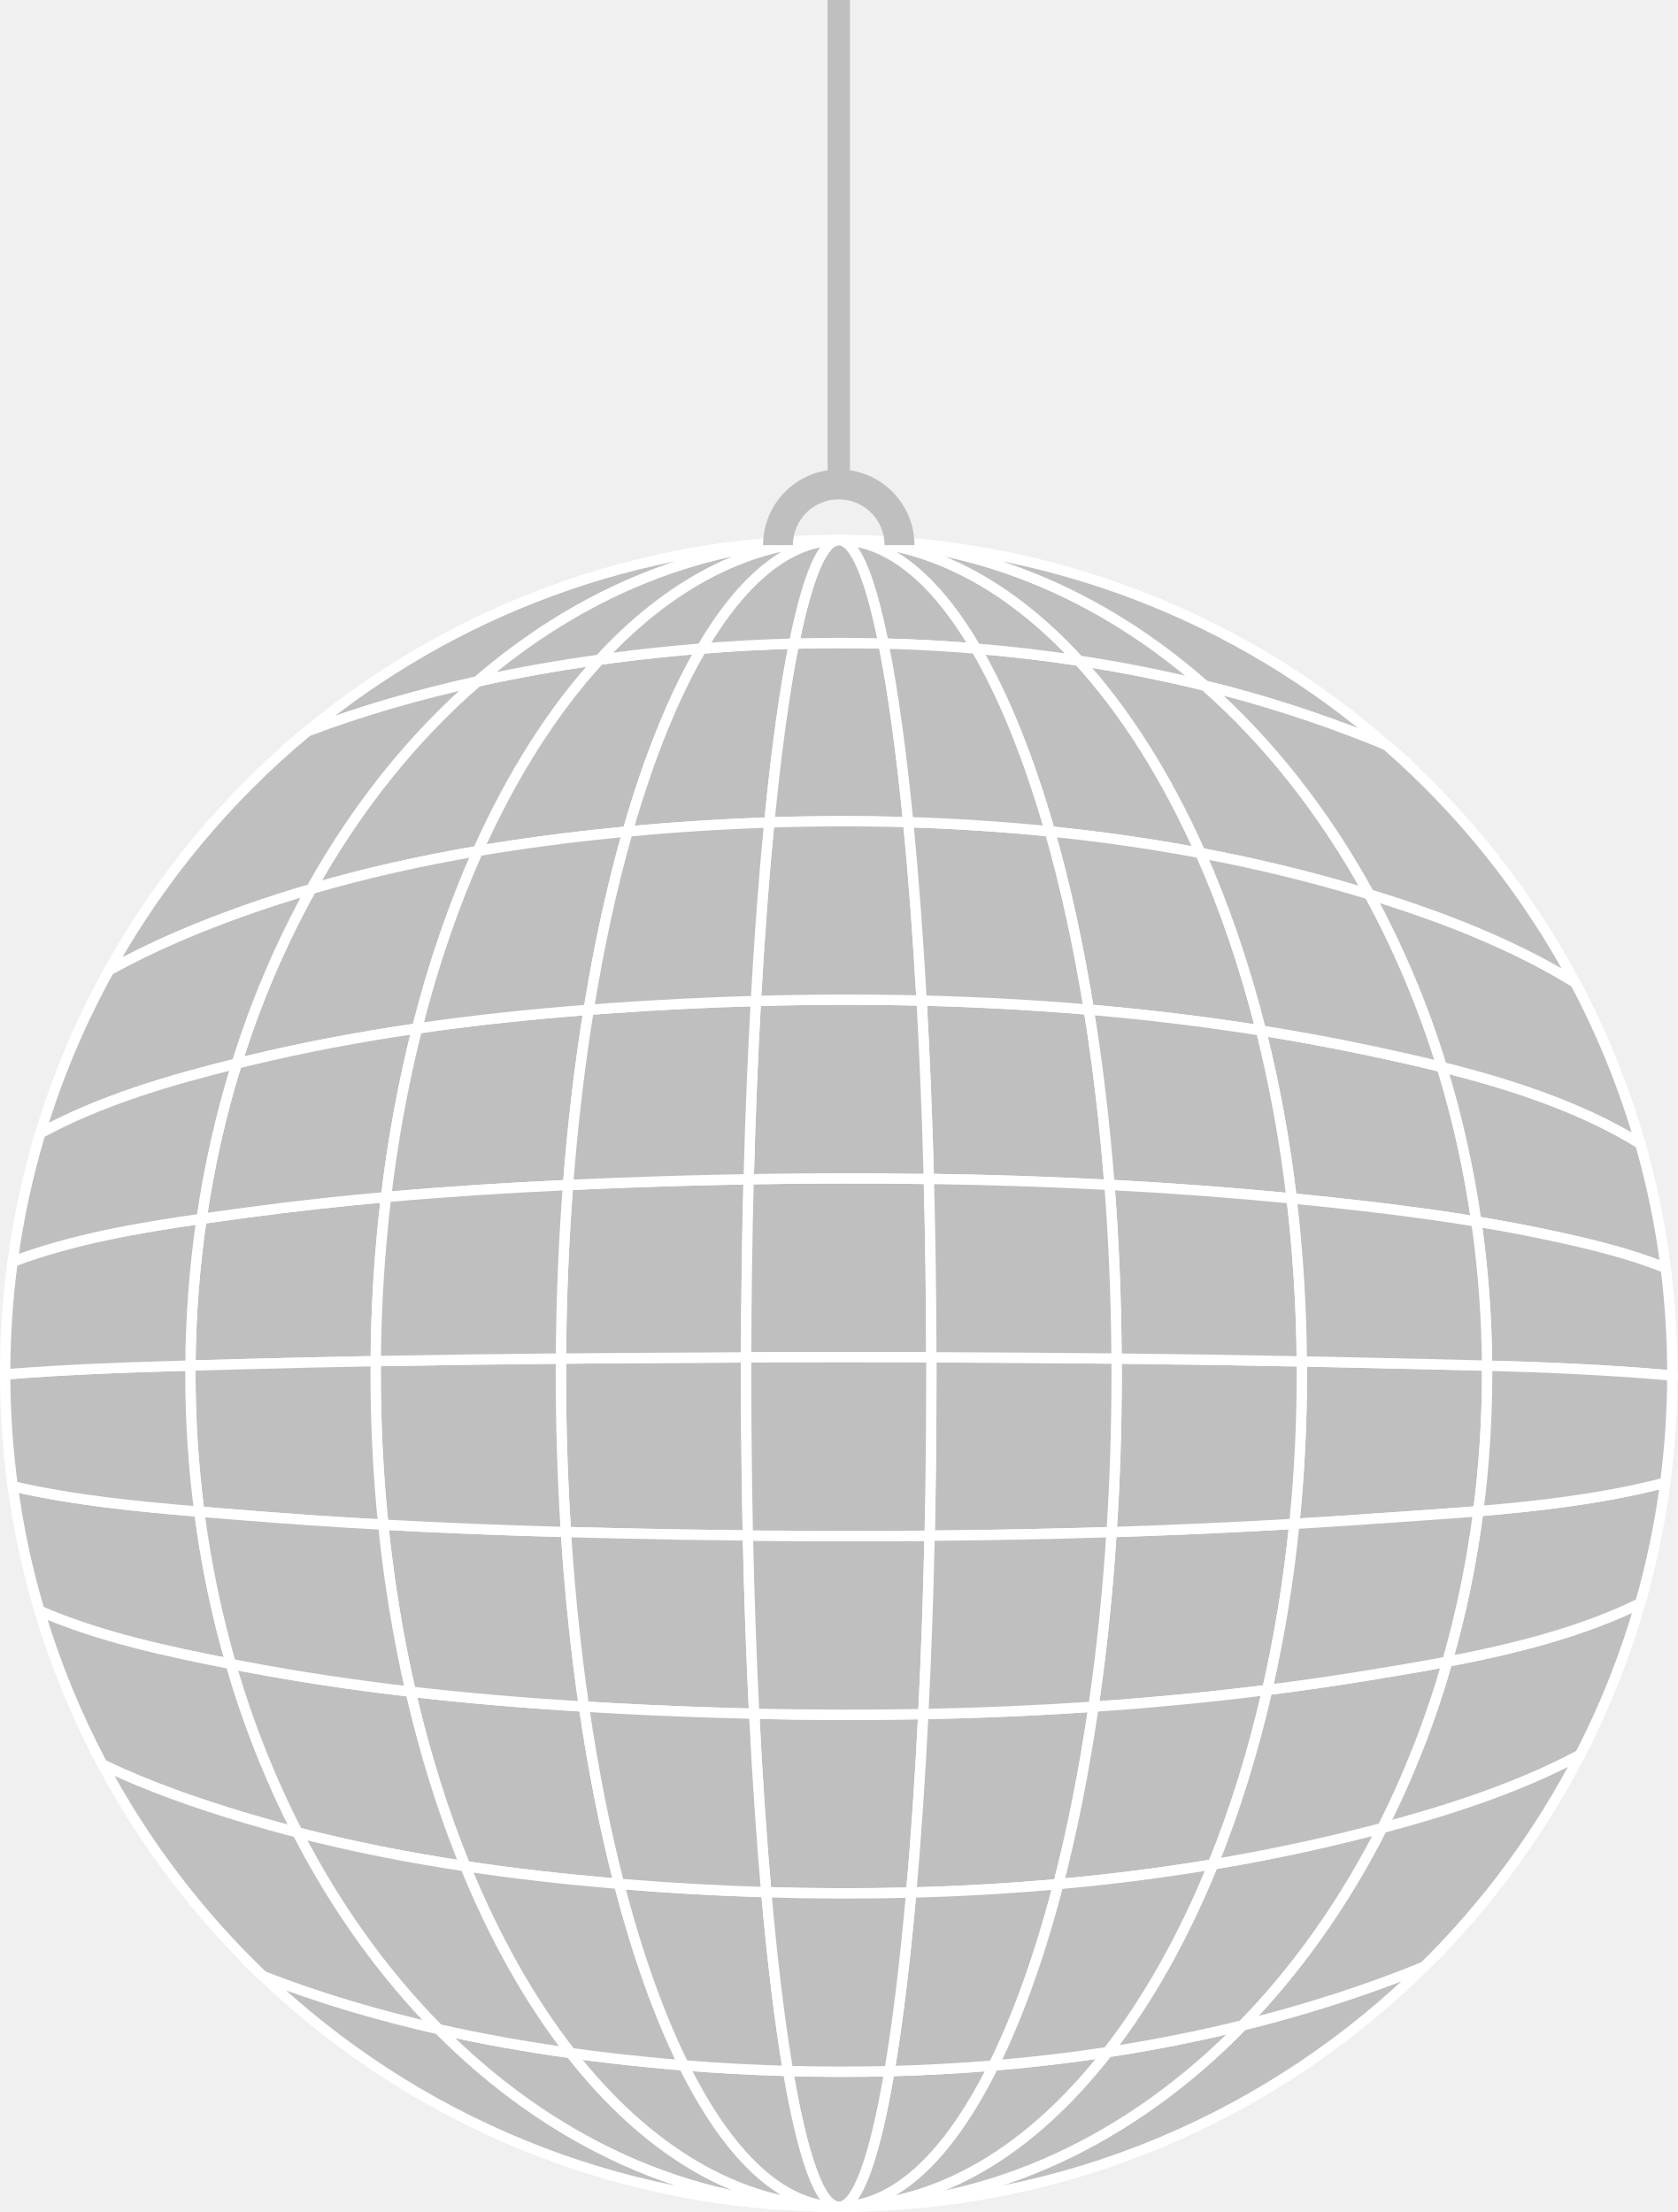
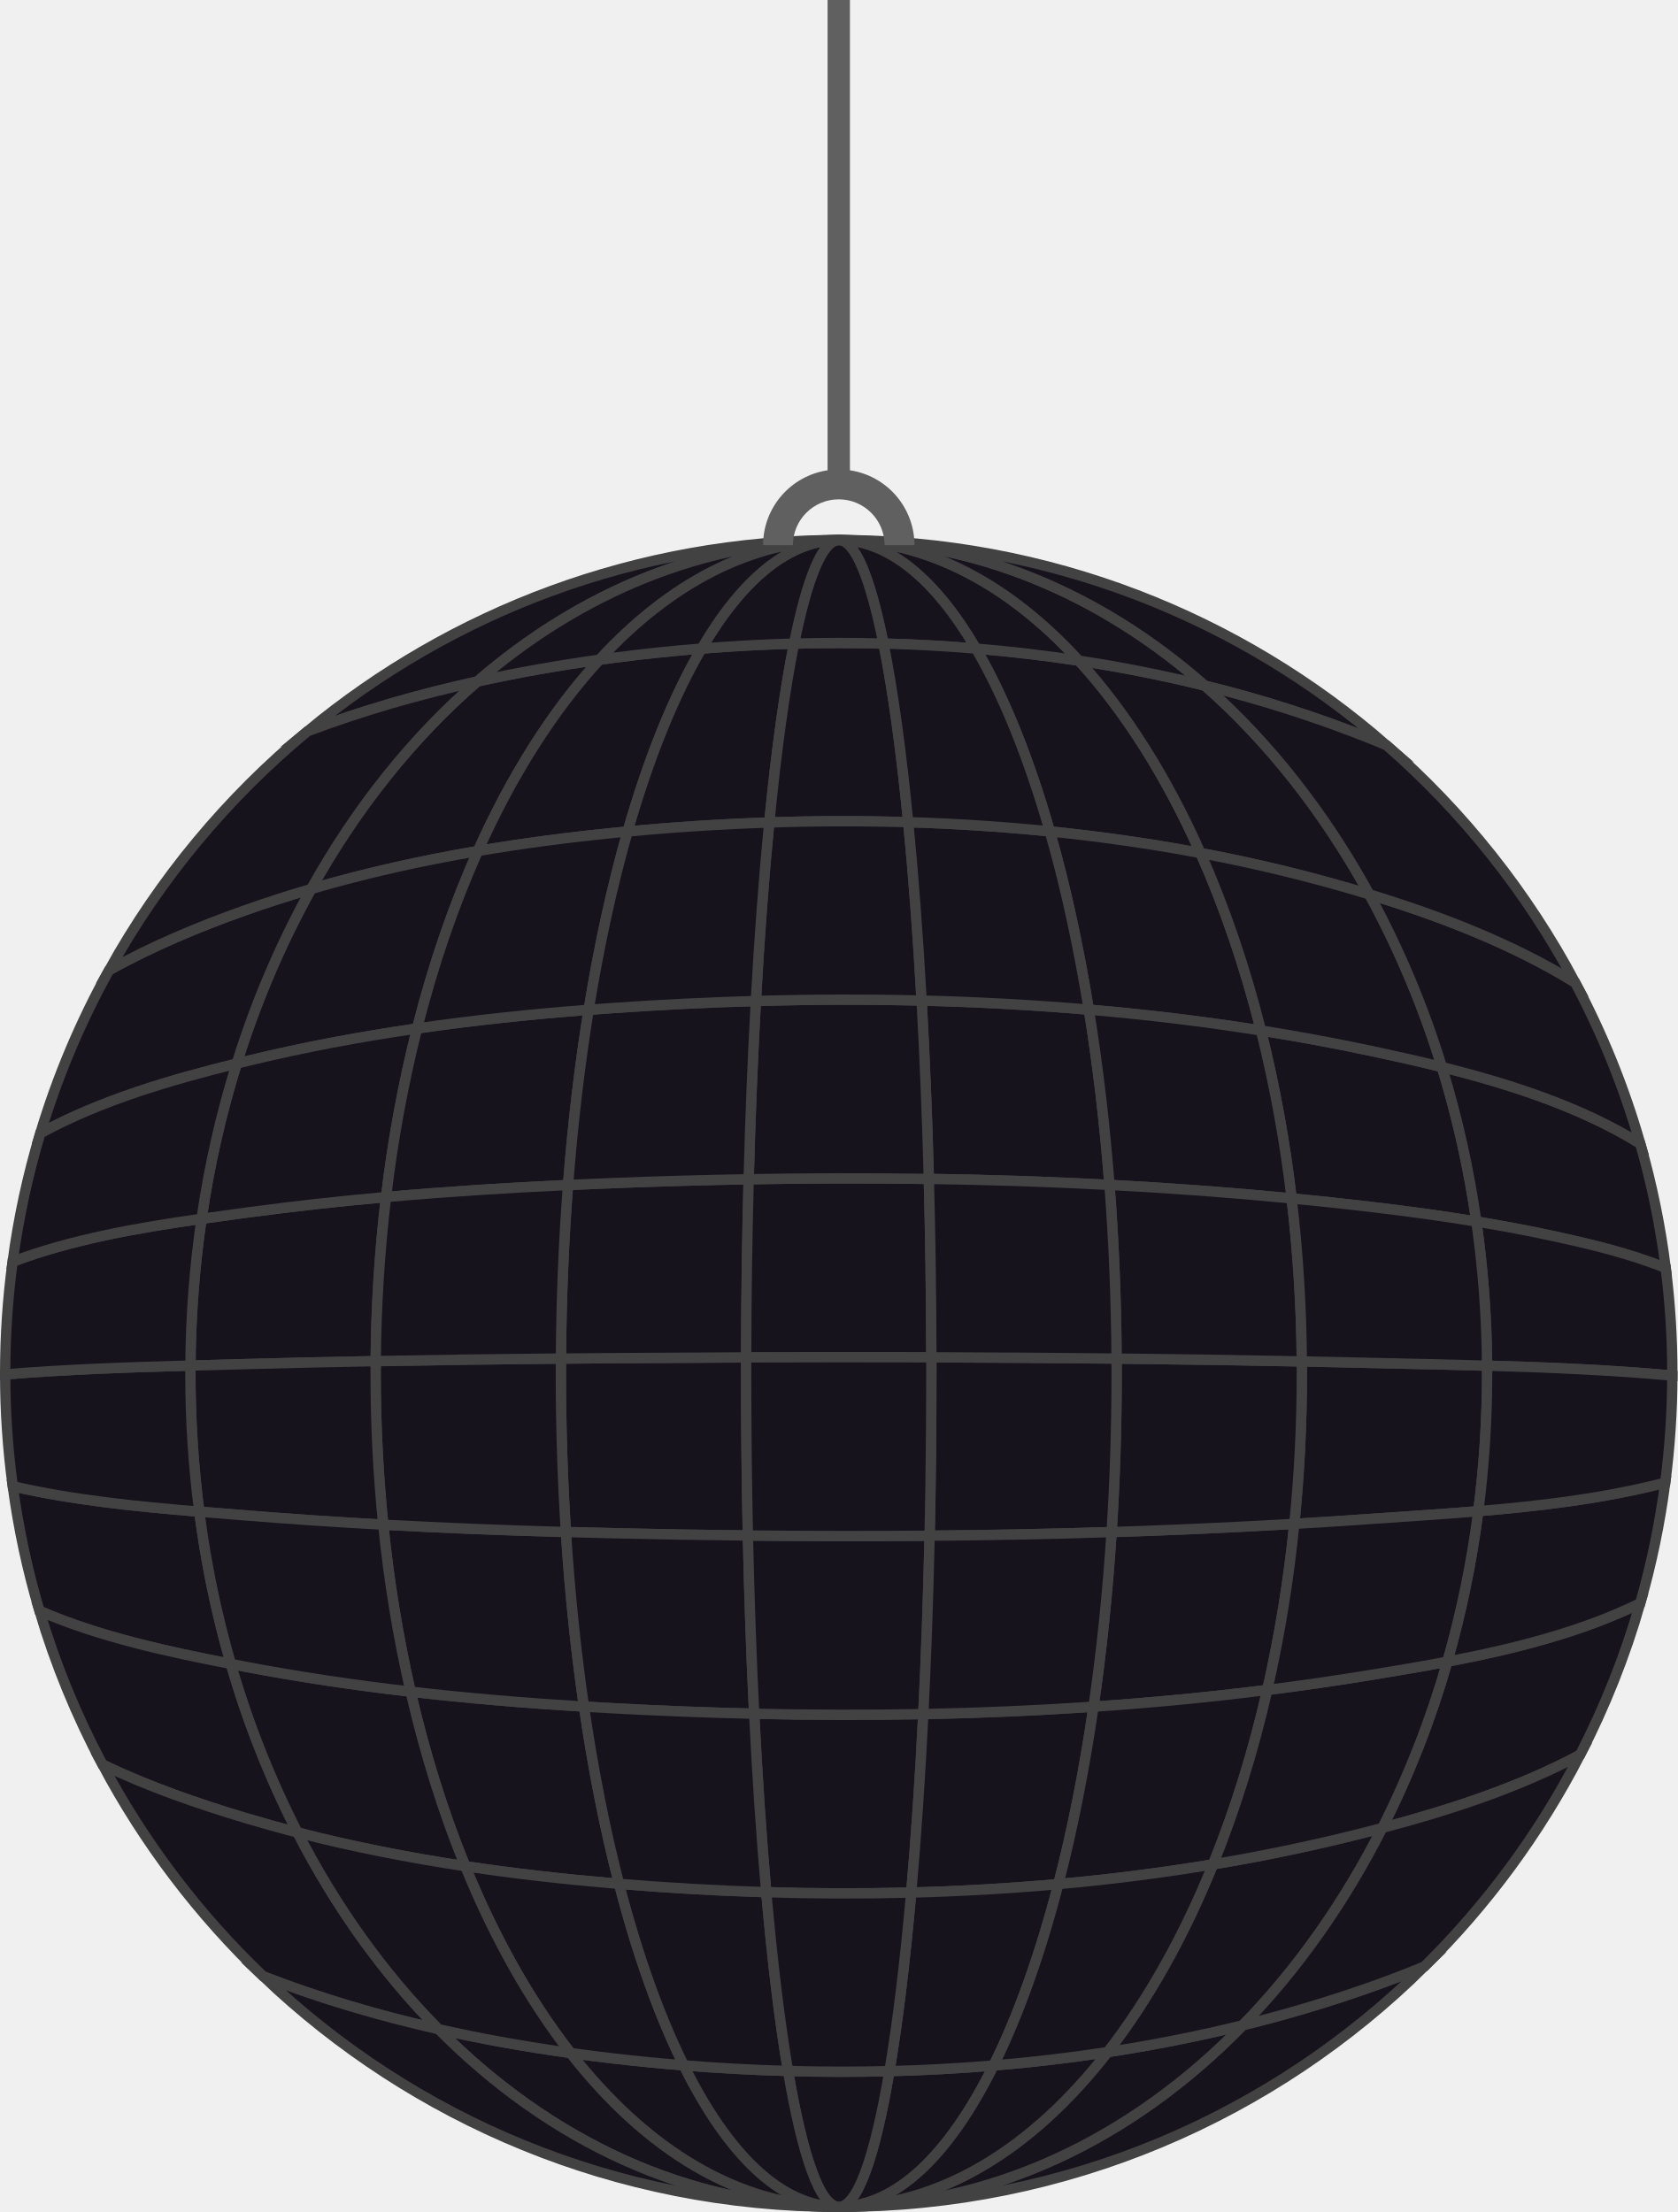
<svg xmlns="http://www.w3.org/2000/svg" id="Fewer_Facets" data-name="Fewer Facets" viewBox="0 0 1950.67 2572.83">
  <defs>
    <style>
        .facet, .hangar{
-             fill: #bfbfbf;
-             transform: translateY(-100%);
+             fill: #16131d;
+             

-             animation: slide-in 4s forwards;  
+             
+         }
+ 
+         .hangar {
+             fill: #606060;
        }

        .glowing-facet-1 {
-             fill: #bfbfbf;
-             transform: translateY(-100%);
-             animation: filter-animation-1 2.5s 8s infinite, slide-in 4s forwards;  
+             fill: #16131d;
+             
+             animation: filter-animation-1 2s 2s infinite; 
        }

        @keyframes filter-animation-1 {
-             0% {fill: #bfbfbf;}
-             33% { fill: #bfbfbf;}
-             66% { fill: #bfbfbf;}
-             100% { fill: #22DA63;}
+             0% {fill: #16131d;}
+             33% { fill: #16131d;}
+             66% { fill: #16131d;}
+             100% {fill: #8EFCA1;}
        }

        .glowing-facet-2 {
-             fill: #bfbfbf;
-             transform: translateY(-100%);
-             animation: filter-animation-2 2.5s 8s infinite, slide-in 4s forwards;
+             fill: #16131d;
+             
+             animation: filter-animation-2 2s 2s infinite;
        }

        @keyframes filter-animation-2 {
-             0% {fill: #bfbfbf;}
-             33% { fill: #009FFF}
-             66% { fill: #bfbfbf;}
-             100% { fill: #bfbfbf;}
+             0% {fill: #16131d;}
+             33% { fill: #A18EFC}
+             66% { fill: #16131d;}
+             100% { fill: #16131d;}
        }

        .glowing-facet-3 {
-             fill: #bfbfbf;
-             transform: translateY(-100%);
-             animation: filter-animation-3 2.5s 8s infinite, slide-in 4s forwards;
+             fill: #16131d;
+             
+             animation: filter-animation-3 2s 2s infinite;
        }

        @keyframes filter-animation-3 {
-             0% {fill: #bfbfbf;}
-             33% {fill: #bfbfbf;}
-             66% {fill: #FC7E00;}
-             100% {fill: #bfbfbf;}
+             0% {fill: #16131d;}
+             33% {fill: #16131d;}
+             66% {fill: #FCA18E}
+             100% {fill: #16131d;}
        }

        .facet, .glowing-facet-1, .glowing-facet-2, .glowing-facet-3, hangar{
-             stroke:#fff;
+             stroke:#424242;
            stroke-miterlimit:10;
            stroke-width:12px;
            
        }

        @keyframes slide-in {
            100% {transform: translateY(-1%);}
        }

    </style>
  </defs>
  <path class="glowing-facet-1" d="M1491,1252.62a1558,1558,0,0,1,35.65,195.27q45.41,4.38,90.65,9.69c41.48,4.88,82.93,10.45,124.15,17.22a1178.79,1178.79,0,0,0-40.08-179.69c-28-7-55.84-13.15-82.68-18.85Q1555.26,1262.78,1491,1252.62Z" transform="translate(-24.67 -54)" />
  <path class="facet" d="M1538.46,1637.49q.06,7,.06,14a1736.5,1736.5,0,0,1-8.76,174.94q44.16-2.58,88.26-5.69c41.19-2.92,83.35-5.53,125.66-9.06a1248.92,1248.92,0,0,0,10.25-160.19c0-3,0-6,0-9.06-44.08-1.24-88.15-2.09-132.07-3.14Q1580.14,1638.31,1538.46,1637.49Z" transform="translate(-24.67 -54)" />
  <path class="glowing-facet-2" d="M1296.24,2039.1q101.43-6.91,202.08-19.48a1589.11,1589.11,0,0,0,31.44-193.18q-106.12,6.22-212.5,9.55C1312.72,1906.74,1305.61,1974.74,1296.24,2039.1Z" transform="translate(-24.67 -54)" />
  <path class="facet" d="M1538.46,1637.49q-107.68-2.15-215.41-3.3.06,8.64.06,17.31c0,63.09-2,124.77-5.85,184.49q106.35-3.39,212.5-9.55a1736.5,1736.5,0,0,0,8.76-174.94Q1538.52,1644.48,1538.46,1637.49Z" transform="translate(-24.67 -54)" />
  <path class="glowing-facet-1" d="M502.14,2021.61c16.66,72.53,38.07,140.63,63.53,203,56.84,8.57,114,15,171.14,19.86l7.75.64c-16.29-63-30-132.16-40.82-206.15C636.45,2034.92,569.15,2029.35,502.14,2021.61Z" transform="translate(-24.67 -54)" />
  <path class="facet" d="M901.65,2047.25c3.72,74.69,8.46,144.37,14.05,207.62q84.06,2.52,168.56.4c5.6-63.23,10.34-132.91,14.06-207.59Q999.92,2049.58,901.65,2047.25Z" transform="translate(-24.67 -54)" />
  <path class="glowing-facet-3" d="M1098.32,2047.68c-3.72,74.68-8.46,144.36-14.06,207.59q85.7-2.25,171.11-9.84c16.31-63,30.09-132.27,40.87-206.33Q1197.48,2045.85,1098.32,2047.68Z" transform="translate(-24.67 -54)" />
  <path class="facet" d="M682.73,1835.91c-70.83-2-141.65-4.7-212.4-8.54a1585.9,1585.9,0,0,0,31.81,194.24c67,7.74,134.31,13.31,201.6,17.39C694.38,1974.64,687.27,1906.65,682.73,1835.91Z" transform="translate(-24.67 -54)" />
  <path class="facet" d="M1255.37,2245.43q90.5-8.14,179.84-22.92c25.31-62.4,46.58-130.45,63.11-202.89q-100.56,12.66-202.08,19.48C1285.46,2113.16,1271.68,2182.39,1255.37,2245.43Z" transform="translate(-24.67 -54)" />
  <path class="glowing-facet-2" d="M721.87,821.3c-46.57,6.47-94.29,14.79-142.15,25.35-75.1,65-140.61,146.82-193.23,241.35,63.55-18.55,128.44-33,193.92-44.16C619.88,955.64,667.77,880.15,721.87,821.3Z" transform="translate(-24.67 -54)" />
  <path class="facet" d="M737.52,1022.81q8.51-.85,17-1.65c24.26-84.95,53.34-157.16,86-212.82q-51.18,4.1-101.65,10.67-8.46,1.11-17,2.29c-54.1,58.85-102,134.34-141.46,222.54C632.55,1034.93,685.05,1028.06,737.52,1022.81Z" transform="translate(-24.67 -54)" />
  <path class="glowing-facet-1" d="M509.65,1250.25c18.79-74.3,42.64-143.58,70.76-206.41C514.93,1055,450,1069.45,386.49,1088a1075.92,1075.92,0,0,0-86.56,203.08l13.21-3.24C377.89,1272.12,443.55,1259.86,509.65,1250.25Z" transform="translate(-24.67 -54)" />
  <path class="facet" d="M461.54,1637.16a1724.34,1724.34,0,0,1,12-190.82q-80.54,7.2-160.67,17.87c-17.68,2.39-35.69,4.8-53.85,7.38a1243.48,1243.48,0,0,0-12.93,170.73q30.7-.85,61.35-1.65Q384.5,1638.55,461.54,1637.16Z" transform="translate(-24.67 -54)" />
  <path class="facet" d="M473.57,1446.34a1553.54,1553.54,0,0,1,36.08-196.09c-66.1,9.61-131.76,21.87-196.51,37.59l-13.21,3.24a1178.76,1178.76,0,0,0-40.88,180.51c18.16-2.58,36.17-5,53.85-7.38Q393,1453.4,473.57,1446.34Z" transform="translate(-24.67 -54)" />
  <path class="facet" d="M1420.64,1046.2c-39.43-88.65-87.32-164.58-141.48-223.79q-59.48-9-119.63-14c32.6,55.62,61.65,127.77,85.9,212.64C1304.29,1027,1362.81,1035.32,1420.64,1046.2Z" transform="translate(-24.67 -54)" />
  <path class="facet" d="M1617,1094.26c-51.92-94.84-116.72-177.17-191.15-242.78q-72.37-17.87-146.65-29.07c54.16,59.21,102,135.14,141.48,223.79A1824.39,1824.39,0,0,1,1617,1094.26Z" transform="translate(-24.67 -54)" />
  <path class="glowing-facet-3" d="M919.19,1010.64c8.17-83.32,17.9-153.91,28.78-208q-54,1.44-107.48,5.75c-32.62,55.66-61.7,127.87-86,212.82Q836.18,1013.49,919.19,1010.64Z" transform="translate(-24.67 -54)" />
  <path class="facet" d="M1080.77,1010.31c-8.16-83.2-17.88-153.69-28.75-207.77q-52.08-1.35-104,.05c-10.88,54.14-20.61,124.73-28.78,208Q999.74,1008,1080.77,1010.31Z" transform="translate(-24.67 -54)" />
  <path class="glowing-facet-2" d="M709.2,1228.52c-66.66,5.12-133.33,12.09-199.55,21.73a1553.54,1553.54,0,0,0-36.08,196.09c70.41-6.29,141-10.77,211.62-14C690.68,1361,698.79,1292.79,709.2,1228.52Z" transform="translate(-24.67 -54)" />
  <path class="facet" d="M894.33,1840c-1.33-61-2-124-2-188.47q0-9.36,0-18.69-76.5.29-153,.86-31.19.24-62.37.54c0,5.76-.06,11.51-.06,17.29,0,63.06,2,124.71,5.84,184.41q29.1.83,58.2,1.48Q817.58,1839.15,894.33,1840Z" transform="translate(-24.67 -54)" />
  <path class="glowing-facet-3" d="M740.93,1837.39q-29.1-.66-58.2-1.48c4.54,70.74,11.65,138.73,21,203.09q18.13,1.1,36.27,2.07,80.57,4.28,161.64,6.18c-3.26-65.56-5.73-135-7.32-207.28Q817.59,1839.16,740.93,1837.39Z" transform="translate(-24.67 -54)" />
  <path class="facet" d="M894.33,1840c1.59,72.3,4.06,141.72,7.32,207.28q98.19,2.22,196.67.43c3.27-65.61,5.75-135.08,7.34-207.45Q1000,1841.16,894.33,1840Z" transform="translate(-24.67 -54)" />
  <path class="glowing-facet-1" d="M892.32,1632.81c.15-71.21,1.15-140.55,2.92-207.21q-79.31,1.39-158.39,4.49-25.83,1-51.66,2.2c-5,65-7.84,132.6-8.24,201.92q31.18-.29,62.37-.54Q815.82,1633.1,892.32,1632.81Z" transform="translate(-24.67 -54)" />
  <path class="facet" d="M676.89,1651.5c0-5.78,0-11.53.06-17.29q-107.72,1-215.41,3c0,4.77-.06,9.55-.06,14.34a1739.68,1739.68,0,0,0,8.85,175.87c70.75,3.84,141.57,6.56,212.4,8.54C678.9,1776.21,676.89,1714.56,676.89,1651.5Z" transform="translate(-24.67 -54)" />
  <path class="facet" d="M1314.8,1432.17c-5.49-71.27-13.61-139.53-24-203.82q-96.91-8.3-194.42-10.57c3.63,65.28,6.47,134.77,8.4,207.43Q1209.84,1426.77,1314.8,1432.17Z" transform="translate(-24.67 -54)" />
  <path class="glowing-facet-2" d="M1107.7,1651.5c0,64.58-.7,127.68-2,188.73q105.83-.93,211.6-4.24c3.84-59.72,5.85-121.4,5.85-184.49q0-8.67-.06-17.31-107.67-1.17-215.37-1.47Q1107.7,1642.1,1107.7,1651.5Z" transform="translate(-24.67 -54)" />
  <path class="glowing-facet-3" d="M895.24,1425.6c-1.77,66.66-2.77,136-2.92,207.21q107.67-.39,215.36-.09c-.15-71.32-1.15-140.75-2.93-207.51Q999.95,1423.67,895.24,1425.6Z" transform="translate(-24.67 -54)" />
  <path class="facet" d="M1104.75,1425.21c-1.93-72.66-4.77-142.15-8.4-207.43q-96.46-2.37-192.72.49c-3.63,65.25-6.47,134.7-8.39,207.33Q999.9,1423.76,1104.75,1425.21Z" transform="translate(-24.67 -54)" />
  <path class="facet" d="M895.24,1425.6c1.92-72.63,4.76-142.08,8.39-207.33q-83.37,2.37-166,8.17-14.21,1-28.41,2.08c-10.41,64.27-18.52,132.52-24,203.77q25.83-1.2,51.66-2.2Q815.9,1427,895.24,1425.6Z" transform="translate(-24.67 -54)" />
  <path class="glowing-facet-1" d="M892.32,1632.81q0,9.33,0,18.69c0,64.49.7,127.51,2,188.47q105.63,1.14,211.33.26c1.34-61,2-124.15,2-188.73q0-9.4,0-18.78Q1000,1632.41,892.32,1632.81Z" transform="translate(-24.67 -54)" />
  <path class="facet" d="M1096.35,1217.78c-4.2-75.27-9.44-145-15.58-207.47q-80.9-2.43-161.58.33c-6.13,62.56-11.37,132.29-15.56,207.63Q999.75,1215.53,1096.35,1217.78Z" transform="translate(-24.67 -54)" />
  <path class="glowing-facet-3" d="M754.53,1021.16q-8.5.81-17,1.65c-52.47,5.25-105,12.12-157.11,21-28.12,62.83-52,132.11-70.76,206.41,66.22-9.64,132.89-16.61,199.55-21.73C721.35,1153.48,736.63,1083.85,754.53,1021.16Z" transform="translate(-24.67 -54)" />
  <path class="glowing-facet-3" d="M470.33,1827.37a1739.68,1739.68,0,0,1-8.85-175.87c0-4.79,0-9.57.06-14.34q-77,1.42-154.07,3.51-30.64.82-61.35,1.65c0,3.06-.05,6.11-.05,9.18a1248.5,1248.5,0,0,0,10.33,160.76c18.49,1.53,36.88,3,55.1,4.45Q390.84,1823.15,470.33,1827.37Z" transform="translate(-24.67 -54)" />
  <path class="glowing-facet-1" d="M1491,1252.62c-18.66-74.27-42.36-143.54-70.32-206.42-57.83-10.88-116.35-19.2-175.21-25.17,17.91,62.68,33.19,132.29,45.34,207.32Q1391.47,1237,1491,1252.62Z" transform="translate(-24.67 -54)" />
  <path class="facet" d="M1290.77,1228.35c-12.15-75-27.43-144.64-45.34-207.32q-82-8.31-164.66-10.72c6.14,62.51,11.38,132.2,15.58,207.47Q1193.72,1220.17,1290.77,1228.35Z" transform="translate(-24.67 -54)" />
  <path class="glowing-facet-3" d="M1314.8,1432.17q106.15,5.58,211.81,15.72A1558,1558,0,0,0,1491,1252.62q-99.35-15.78-200.19-24.27C1301.19,1292.64,1309.31,1360.9,1314.8,1432.17Z" transform="translate(-24.67 -54)" />
  <path class="facet" d="M1323.05,1634.19q107.71,1.17,215.41,3.3a1725,1725,0,0,0-11.85-189.6q-105.6-10.22-211.81-15.72C1319.82,1497.25,1322.65,1564.83,1323.05,1634.19Z" transform="translate(-24.67 -54)" />
  <path class="facet" d="M1741.41,1474.8c29.26,4.81,58.4,10.22,87.35,16.45,44.56,9.59,90.31,20.5,132.89,37.65A964,964,0,0,0,1932,1384.17c-68.7-42.47-150.78-69.16-230.66-89.06A1178.79,1178.79,0,0,1,1741.41,1474.8Z" transform="translate(-24.67 -54)" />
  <path class="glowing-facet-3" d="M256.4,1812.26c-72.44-6-146.3-13.33-216.91-29.57a962.68,962.68,0,0,0,31.11,145c70.29,30.46,149.54,47.46,222.54,61.6A1188.48,1188.48,0,0,1,256.4,1812.26Z" transform="translate(-24.67 -54)" />
  <path class="glowing-facet-2" d="M370.67,2185.44a1093.11,1093.11,0,0,1-77.53-196.1c-73-14.14-152.25-31.14-222.54-61.6a962.73,962.73,0,0,0,73.23,178.64c53.76,26,111.17,45.67,165.82,62.08Q340,2177.55,370.67,2185.44Z" transform="translate(-24.67 -54)" />
  <path class="facet" d="M370.67,2185.44q-30.69-7.91-61-17c-54.65-16.41-112.06-36.12-165.82-62.08a972.87,972.87,0,0,0,187,246.45c66.06,25.59,134.37,45.7,203.8,61.38C470.94,2349.85,415.48,2272.57,370.67,2185.44Z" transform="translate(-24.67 -54)" />
  <path class="facet" d="M246.07,1651.5c0-3.07,0-6.12.05-9.18-71.84,2-143.87,4.42-215.45,10.25a978,978,0,0,0,8.82,130.12c70.61,16.24,144.47,23.58,216.91,29.57A1248.5,1248.5,0,0,1,246.07,1651.5Z" transform="translate(-24.67 -54)" />
  <path class="facet" d="M688.19,2441.91c-51.48-7.15-102.8-16.24-153.53-27.7C662.82,2543.64,824.4,2620.83,1000,2620.83,883.79,2620.83,776.18,2554.58,688.19,2441.91Z" transform="translate(-24.67 -54)" />
  <path class="facet" d="M330.86,2352.83c174,166,409.65,268,669.14,268-175.6,0-337.18-77.19-465.34-206.62C465.23,2398.53,396.92,2378.42,330.86,2352.83Z" transform="translate(-24.67 -54)" />
  <path class="glowing-facet-3" d="M1000,682.17c-234.83,0-450.16,83.51-617.91,222.45,64.29-24.32,131.09-43.3,197.63-58C699.8,742.79,844.39,682.17,1000,682.17Z" transform="translate(-24.67 -54)" />
  <path class="glowing-facet-1" d="M259.05,1471.59c-73.81,10.48-150.35,23.78-219.71,49.85a977.45,977.45,0,0,0-8.67,130.06v1.07c71.58-5.83,143.61-8.27,215.45-10.25A1243.48,1243.48,0,0,1,259.05,1471.59Z" transform="translate(-24.67 -54)" />
  <path class="facet" d="M386.49,1088q-38.61,11.28-76.52,24.64c-53.13,18.8-107.61,41.45-158.44,69.79a963.75,963.75,0,0,0-80,189.75c70.49-38.59,152.52-62.32,228.4-81.1A1075.92,1075.92,0,0,1,386.49,1088Z" transform="translate(-24.67 -54)" />
  <path class="facet" d="M1180.08,2456.45q-60.46,5-121.15,6.54c-16.93,99.8-37.18,157.84-58.93,157.84C1066.67,2620.83,1128.62,2560.25,1180.08,2456.45Z" transform="translate(-24.67 -54)" />
  <path class="glowing-facet-2" d="M1469.81,2409.64C1341,2541.82,1177.66,2620.83,1000,2620.83c265.46,0,506-106.71,681-279.57-20.38,8.44-40.88,16.25-61.29,23.51Q1546.25,2390.87,1469.81,2409.64Z" transform="translate(-24.67 -54)" />
  <path class="facet" d="M1469.81,2409.64c-51.7,12.78-104.21,23.14-157.21,31.24-88.14,113.29-196,179.95-312.6,179.95C1177.66,2620.83,1341,2541.82,1469.81,2409.64Z" transform="translate(-24.67 -54)" />
  <path class="glowing-facet-3" d="M819.83,2456.25q-41-3.3-81.63-8-25-2.88-50-6.36c88,112.67,195.6,178.92,311.81,178.92C933.29,2620.83,871.3,2560.17,819.83,2456.25Z" transform="translate(-24.67 -54)" />
  <path class="facet" d="M1707.61,1986.73A1094.8,1094.8,0,0,1,1632,2180.16c76.48-20.34,157.84-46.42,230-85A963.16,963.16,0,0,0,1932,1918.77C1863.33,1952.47,1784.31,1972.14,1707.61,1986.73Z" transform="translate(-24.67 -54)" />
  <path class="facet" d="M1058.93,2463q-59,1.5-117.89-.18c16.94,99.91,37.2,158,59,158S1042,2562.79,1058.93,2463Z" transform="translate(-24.67 -54)" />
  <path class="glowing-facet-1" d="M1312.6,2440.88q-65.85,10.07-132.52,15.57c-51.46,103.8-113.41,164.38-180.08,164.38C1116.56,2620.83,1224.46,2554.17,1312.6,2440.88Z" transform="translate(-24.67 -54)" />
  <path class="facet" d="M721.87,821.3C803.05,733,898.23,682.17,1000,682.17c-155.61,0-300.2,60.62-420.28,164.48C627.58,836.09,675.3,827.77,721.87,821.3Z" transform="translate(-24.67 -54)" />
  <path class="glowing-facet-3" d="M941,2462.81q-60.88-1.7-121.21-6.56c51.47,103.92,113.46,164.58,180.17,164.58C978.24,2620.83,958,2562.72,941,2462.81Z" transform="translate(-24.67 -54)" />
  <path class="facet" d="M1084.26,2255.27c-7.15,80.75-15.7,151-25.33,207.72q60.63-1.53,121.15-6.54c28.69-57.9,54.12-129.24,75.29-211Q1170.07,2253.1,1084.26,2255.27Z" transform="translate(-24.67 -54)" />
  <path class="facet" d="M1435.21,2222.51c-34.1,84.06-75.53,157.86-122.61,218.37,53-8.1,105.51-18.46,157.21-31.24,63.12-64.74,118-142.25,162.21-229.48q-7.45,2-14.84,3.89Q1527.45,2207.29,1435.21,2222.51Z" transform="translate(-24.67 -54)" />
  <path class="glowing-facet-1" d="M1498.32,2019.62c-16.53,72.44-37.8,140.49-63.11,202.89q92.07-15.36,182-38.46,7.39-1.9,14.84-3.89a1094.8,1094.8,0,0,0,75.59-193.43c-31,5.9-61.68,11-91.1,15.8Q1557.65,2012.19,1498.32,2019.62Z" transform="translate(-24.67 -54)" />
  <path class="facet" d="M736.81,2244.51c-57.12-4.86-114.3-11.29-171.14-19.86,34.12,83.64,75.52,157.08,122.52,217.26q25,3.48,50,6.36,40.57,4.68,81.63,8c-28.69-57.93-54.11-129.3-75.27-211.1Z" transform="translate(-24.67 -54)" />
  <path class="facet" d="M502.14,2021.61c-65.13-7.53-130-17.12-194.26-29.43l-14.74-2.84a1093.11,1093.11,0,0,0,77.53,196.1c64.12,16.53,129.33,29.3,195,39.21C540.21,2162.24,518.8,2094.14,502.14,2021.61Z" transform="translate(-24.67 -54)" />
  <path class="glowing-facet-2" d="M744.56,2245.15c21.16,81.8,46.58,153.17,75.27,211.1q60.26,4.85,121.21,6.56c-9.63-56.8-18.19-127.11-25.34-207.94Q829.65,2252.27,744.56,2245.15Z" transform="translate(-24.67 -54)" />
  <path class="facet" d="M915.7,2254.87c7.15,80.83,15.71,151.14,25.34,207.94q58.82,1.64,117.89.18c9.63-56.74,18.18-127,25.33-207.72Q999.89,2257.47,915.7,2254.87Z" transform="translate(-24.67 -54)" />
  <path class="glowing-facet-3" d="M1707.61,1986.73c76.7-14.59,155.72-34.26,224.4-68a965.62,965.62,0,0,0,29.06-140.25c-70.1,18.13-144,27-217.39,33.17A1188,1188,0,0,1,1707.61,1986.73Z" transform="translate(-24.67 -54)" />
  <path class="facet" d="M1741.41,1474.8a1244.79,1244.79,0,0,1,12.47,167.64c71.95,2,143.95,5,215.44,11.56,0-.83,0-1.67,0-2.5a978.3,978.3,0,0,0-7.68-122.6c-42.58-17.15-88.33-28.06-132.89-37.65C1799.81,1485,1770.67,1479.61,1741.41,1474.8Z" transform="translate(-24.67 -54)" />
  <path class="glowing-facet-2" d="M1159.53,808.39q60.09,5,119.63,14c-81.41-89-177-140.24-279.16-140.24C1058,682.17,1112.47,728.06,1159.53,808.39Z" transform="translate(-24.67 -54)" />
  <path class="facet" d="M1052,802.54q53.81,1.41,107.51,5.85C1112.47,728.06,1058,682.17,1000,682.17,1018.87,682.17,1036.6,725.84,1052,802.54Z" transform="translate(-24.67 -54)" />
  <path class="facet" d="M1753.93,1651.5a1248.92,1248.92,0,0,1-10.25,160.19c73.41-6.12,147.29-15,217.39-33.17a977.87,977.87,0,0,0,8.25-124.52c-71.49-6.51-143.49-9.54-215.44-11.56C1753.9,1645.46,1753.93,1648.48,1753.93,1651.5Z" transform="translate(-24.67 -54)" />
  <path class="glowing-facet-2" d="M1526.61,1447.89a1725,1725,0,0,1,11.85,189.6q41.68.84,83.35,1.81c43.92,1,88,1.9,132.07,3.14a1244.79,1244.79,0,0,0-12.47-167.64c-41.22-6.77-82.67-12.34-124.15-17.22Q1572,1452.26,1526.61,1447.89Z" transform="translate(-24.67 -54)" />
  <path class="facet" d="M740,2041.07q-18.12-1-36.27-2.07c10.77,74,24.53,143.16,40.82,206.15q85,7,171.14,9.72c-5.59-63.25-10.33-132.93-14.05-207.62Q820.62,2045.41,740,2041.07Z" transform="translate(-24.67 -54)" />
  <path class="glowing-facet-3" d="M1491,1252.62q64.26,10.2,127.69,23.64c26.84,5.7,54.63,11.86,82.68,18.85A1079.34,1079.34,0,0,0,1617,1094.26a1824.39,1824.39,0,0,0-196.32-48.06C1448.6,1109.08,1472.3,1178.35,1491,1252.62Z" transform="translate(-24.67 -54)" />
  <path class="facet" d="M1245.43,1021c-24.25-84.87-53.3-157-85.9-212.64q-53.65-4.49-107.51-5.85c10.87,54.08,20.59,124.57,28.75,207.77Q1163.27,1012.8,1245.43,1021Z" transform="translate(-24.67 -54)" />
  <path class="facet" d="M1098.32,2047.68q99.08-1.93,197.92-8.58c9.37-64.36,16.48-132.36,21-203.11q-105.75,3.38-211.6,4.24C1104.07,1912.6,1101.59,1982.07,1098.32,2047.68Z" transform="translate(-24.67 -54)" />
  <path class="glowing-facet-1" d="M737.61,1226.44q82.57-5.73,166-8.17c4.19-75.34,9.43-145.07,15.56-207.63q-82.87,2.76-164.66,10.52c-17.9,62.69-33.18,132.32-45.33,207.36Q723.41,1227.43,737.61,1226.44Z" transform="translate(-24.67 -54)" />
  <path class="glowing-facet-3" d="M685.19,1432.29c-70.61,3.28-141.21,7.76-211.62,14a1724.34,1724.34,0,0,0-12,190.82q107.7-2,215.41-3C677.35,1564.89,680.17,1497.34,685.19,1432.29Z" transform="translate(-24.67 -54)" />
  <path class="facet" d="M1104.75,1425.21c1.78,66.76,2.78,136.19,2.93,207.51q107.68.33,215.37,1.47c-.4-69.36-3.23-136.94-8.25-202Q1209.9,1426.65,1104.75,1425.21Z" transform="translate(-24.67 -54)" />
  <path class="facet" d="M386.49,1088c52.62-94.53,118.13-176.4,193.23-241.35-66.54,14.67-133.34,33.65-197.63,58a973.6,973.6,0,0,0-230.56,277.81c50.83-28.34,105.31-51,158.44-69.79Q347.85,1099.24,386.49,1088Z" transform="translate(-24.67 -54)" />
  <path class="facet" d="M299.93,1291.08c-75.88,18.78-157.91,42.51-228.4,81.1a963.69,963.69,0,0,0-32.19,149.26c69.36-26.07,145.9-39.37,219.71-49.85A1178.76,1178.76,0,0,1,299.93,1291.08Z" transform="translate(-24.67 -54)" />
  <path class="facet" d="M1469.81,2409.64q76.29-18.85,149.94-44.87c20.41-7.26,40.91-15.07,61.29-23.51a972.34,972.34,0,0,0,181-246.12c-72.21,38.6-153.57,64.68-230,85C1587.79,2267.39,1532.93,2344.9,1469.81,2409.64Z" transform="translate(-24.67 -54)" />
  <path class="glowing-facet-2" d="M502.14,2021.61a1585.9,1585.9,0,0,1-31.81-194.24q-79.49-4.3-158.83-10.66c-18.22-1.48-36.61-2.92-55.1-4.45a1188.48,1188.48,0,0,0,36.74,177.08l14.74,2.84C372.16,2004.49,437,2014.08,502.14,2021.61Z" transform="translate(-24.67 -54)" />
  <path class="facet" d="M1255.37,2245.43c-21.17,81.78-46.6,153.12-75.29,211q66.59-5.55,132.52-15.57c47.08-60.51,88.51-134.31,122.61-218.37Q1346,2237.39,1255.37,2245.43Z" transform="translate(-24.67 -54)" />
  <path class="facet" d="M1618,1820.75q-44.1,3.12-88.26,5.69a1589.11,1589.11,0,0,1-31.44,193.18q59.31-7.47,118.19-17.09c29.42-4.83,60.07-9.9,91.1-15.8a1188,1188,0,0,0,36.07-175C1701.37,1815.22,1659.21,1817.83,1618,1820.75Z" transform="translate(-24.67 -54)" />
  <path class="glowing-facet-1" d="M370.67,2185.44c44.81,87.13,100.27,164.41,164,228.77,50.73,11.46,102.05,20.55,153.53,27.7-47-60.18-88.4-133.62-122.52-217.26C500,2214.74,434.79,2202,370.67,2185.44Z" transform="translate(-24.67 -54)" />
  <path class="glowing-facet-3" d="M1279.16,822.41q74.13,11.26,146.65,29.07C1304.65,744.67,1158,682.17,1000,682.17,1102.2,682.17,1197.75,733.41,1279.16,822.41Z" transform="translate(-24.67 -54)" />
  <path class="facet" d="M948,802.59q51.91-1.4,104-.05c-15.42-76.7-33.15-120.37-52-120.37S963.39,725.86,948,802.59Z" transform="translate(-24.67 -54)" />
  <path class="glowing-facet-1" d="M840.49,808.34Q894,804.07,948,802.59c15.42-76.73,33.16-120.42,52-120.42C942,682.17,887.55,728,840.49,808.34Z" transform="translate(-24.67 -54)" />
  <path class="facet" d="M1617,1094.26a1079.34,1079.34,0,0,1,84.37,200.85c79.88,19.9,162,46.59,230.66,89.06a963.46,963.46,0,0,0-75.74-187.41c-73.59-45.33-157.61-77.43-237.75-102Z" transform="translate(-24.67 -54)" />
  <path class="glowing-facet-2" d="M721.87,821.3q8.5-1.18,17-2.29,50.42-6.56,101.65-10.67C887.55,728,942,682.17,1000,682.17,898.23,682.17,803.05,733,721.87,821.3Z" transform="translate(-24.67 -54)" />
  <path class="facet" d="M1620.92,914.21q8,3.24,16,6.61c-170.35-148.62-393.14-238.65-637-238.65,158,0,304.65,62.5,425.81,169.31A1452.09,1452.09,0,0,1,1620.92,914.21Z" transform="translate(-24.67 -54)" />
  <path class="glowing-facet-3" d="M1425.81,851.48C1500.24,917.09,1565,999.42,1617,1094.26l1.54.47c80.14,24.6,164.16,56.7,237.75,102A973.6,973.6,0,0,0,1637,920.82q-8-3.36-16-6.61A1452.09,1452.09,0,0,0,1425.81,851.48Z" transform="translate(-24.67 -54)" />
  <path class="hangar" d="M1013,601V54H987V601a88.07,88.07,0,0,0-75,87.09H946.7a53.3,53.3,0,0,1,106.6,0h34.75A88.07,88.07,0,0,0,1013,601Z" transform="translate(-24.67 -54)" />
</svg>
